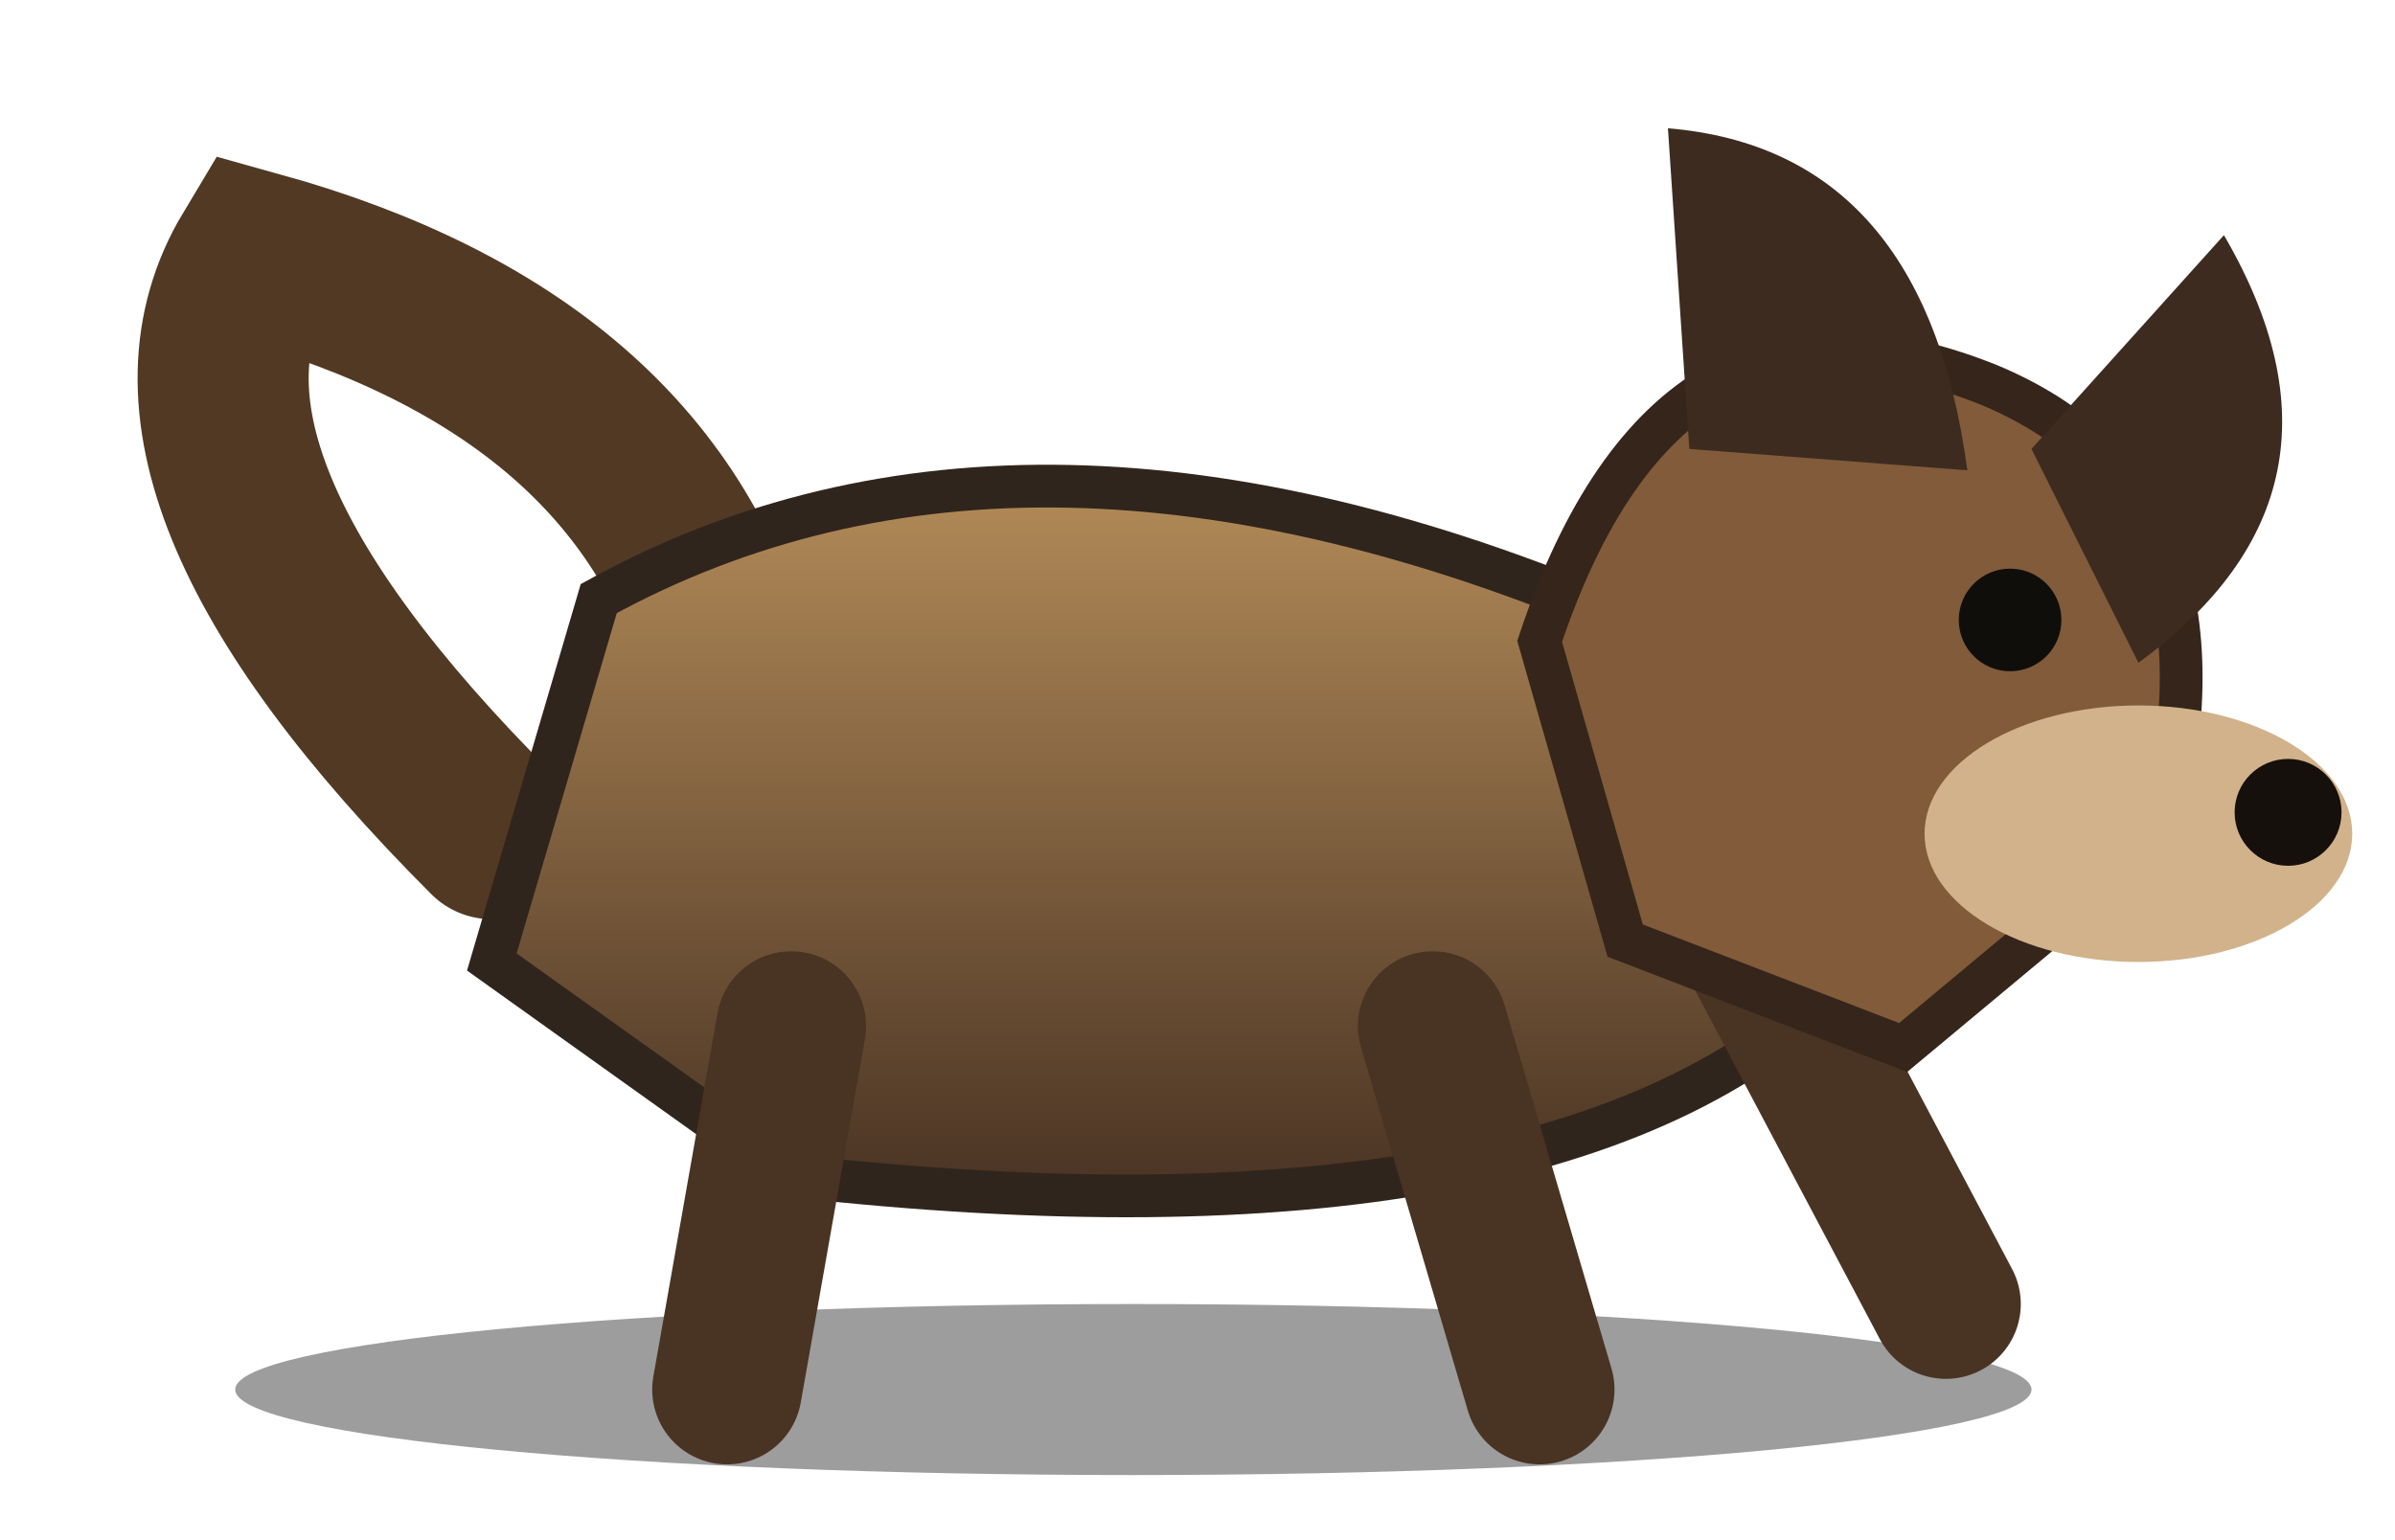
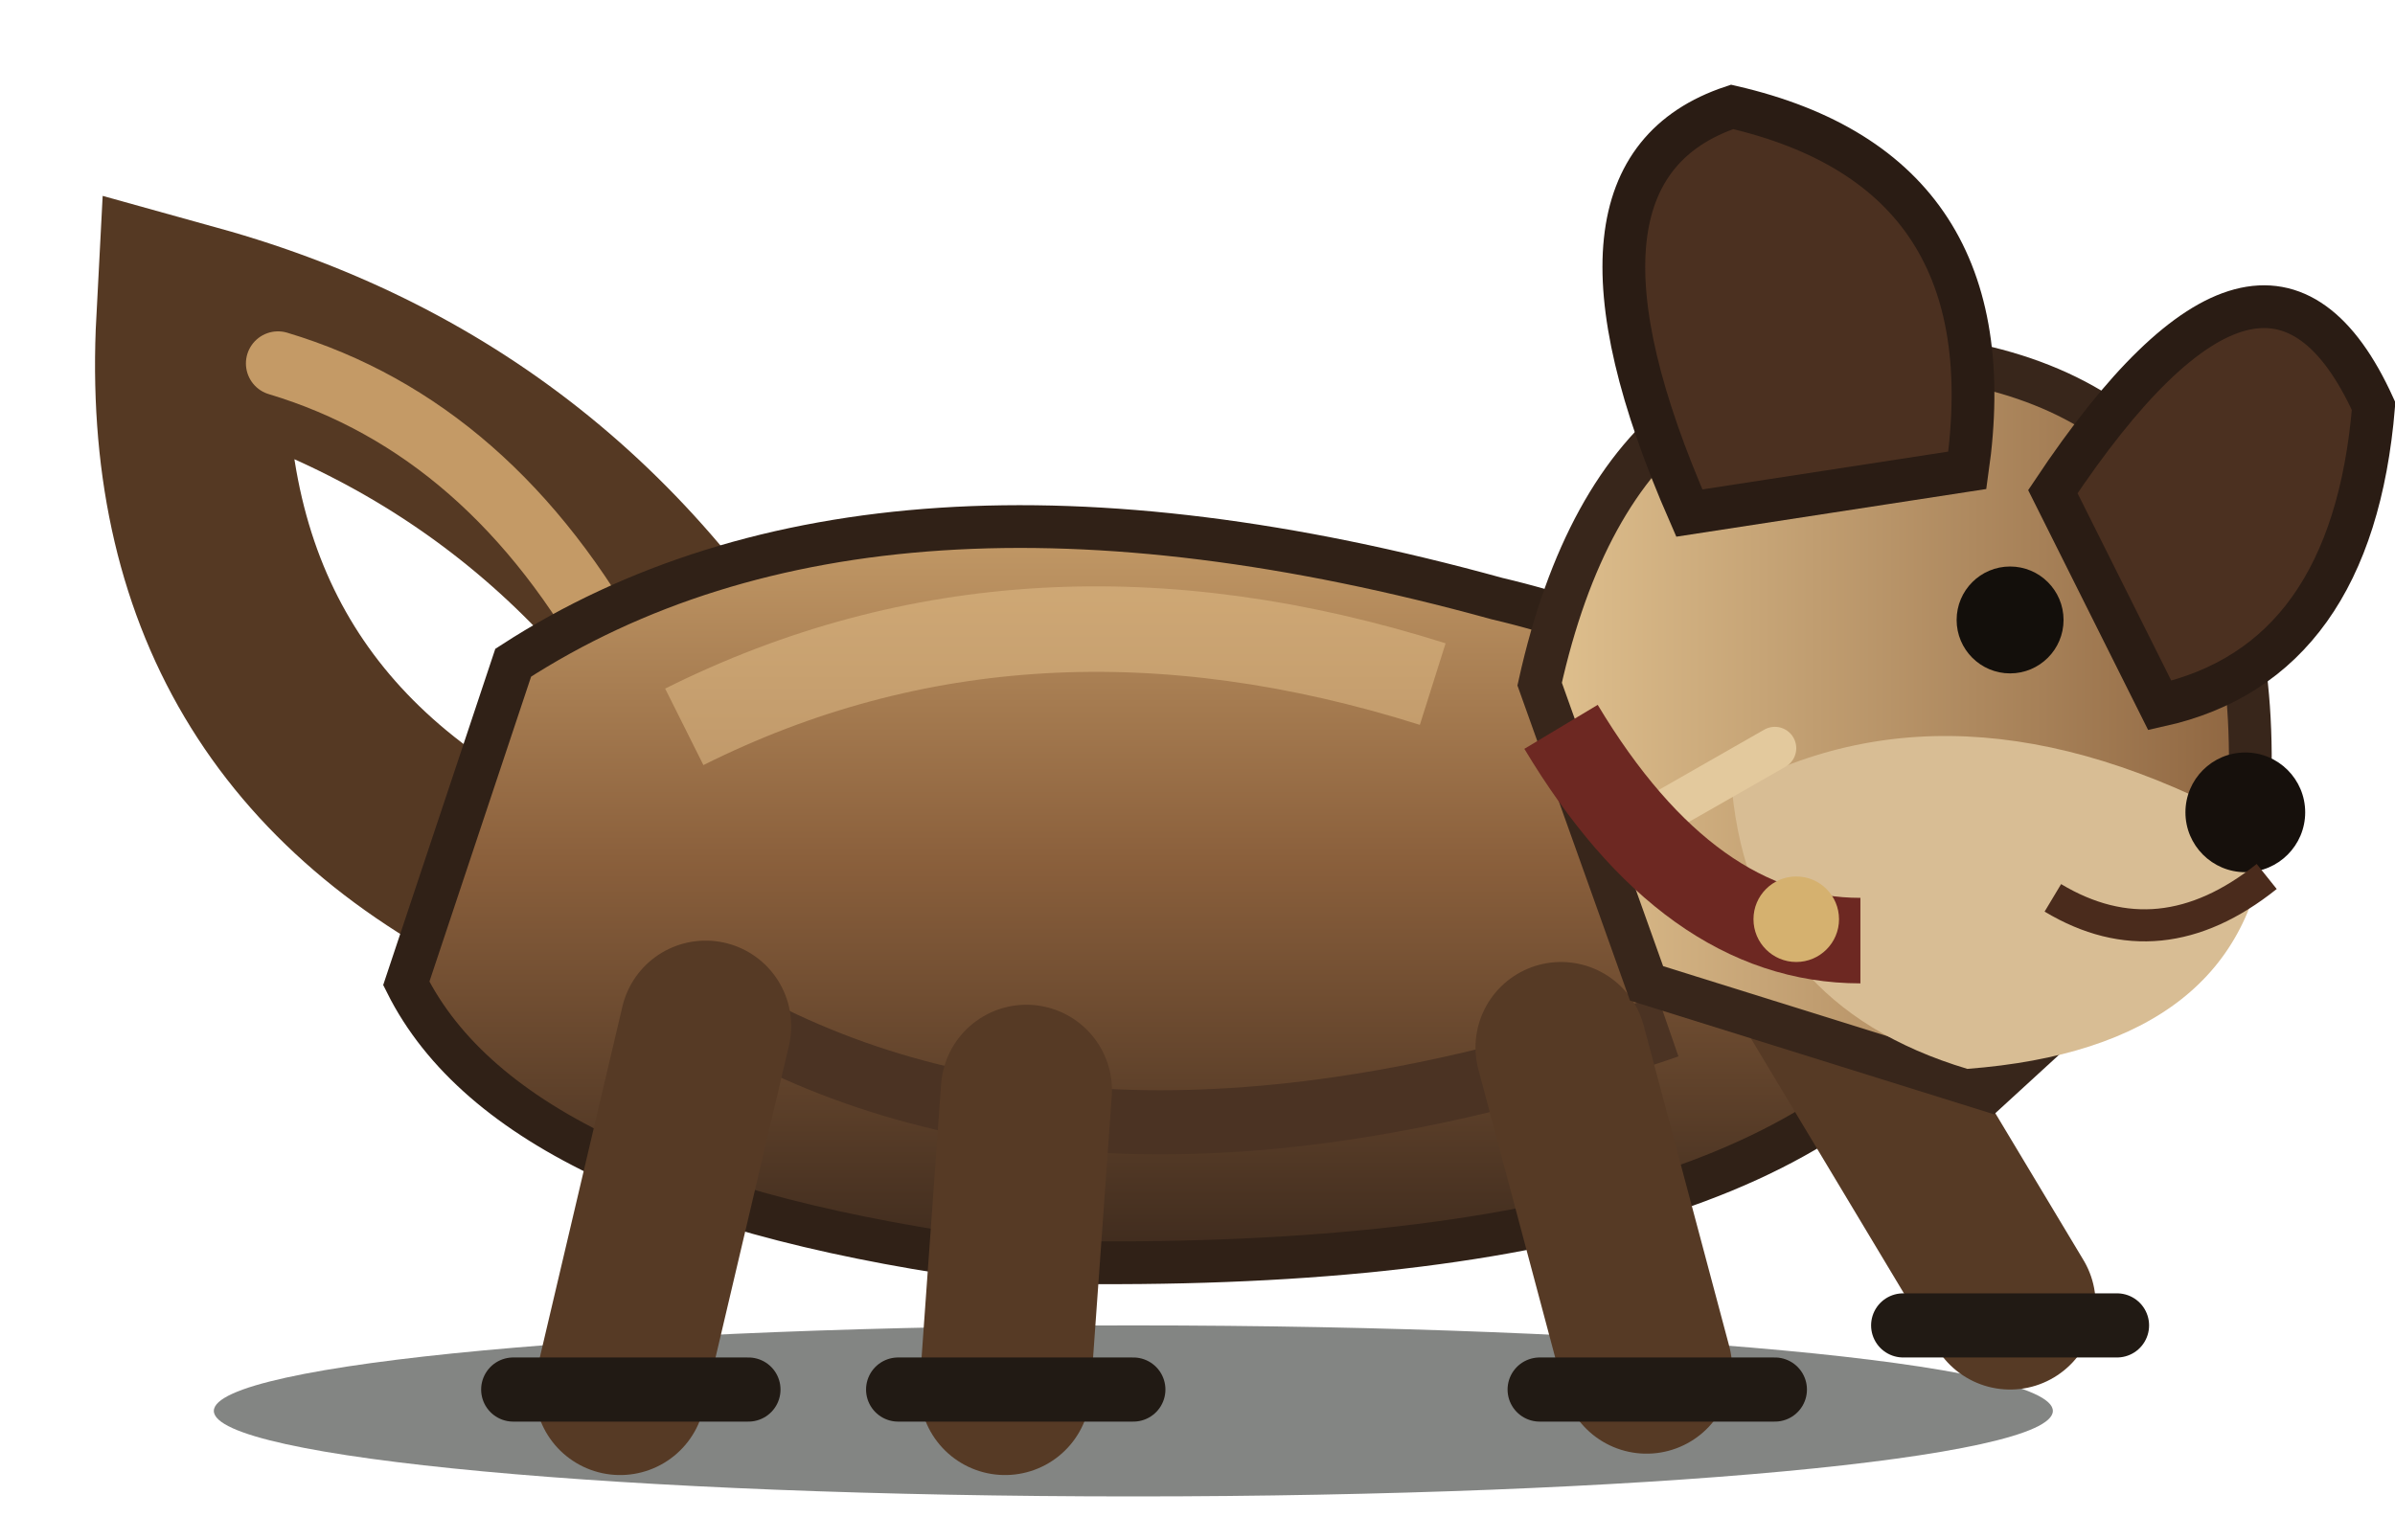
<svg xmlns="http://www.w3.org/2000/svg" width="112" height="72" viewBox="0 0 112 72">
  <defs>
    <linearGradient id="fur" x2="0" y2="1">
-       <stop stop-color="#b28a58" />
-       <stop offset="1" stop-color="#493323" />
+       <stop stop-color="#c39a67" />
+       <stop offset=".45" stop-color="#8b603c" />
+       <stop offset="1" stop-color="#3d2a1d" />
+     </linearGradient>
+     <linearGradient id="light" x2="1">
+       <stop stop-color="#e0c18f" />
+       <stop offset="1" stop-color="#8e6540" />
    </linearGradient>
  </defs>
-   <ellipse cx="53" cy="65" rx="42" ry="4" fill="#080b08" opacity=".4" />
-   <path d="M23 39Q6 22 12 12Q30 17 34 31" fill="none" stroke="#513923" stroke-width="8" stroke-linecap="round" />
-   <path d="M28 28Q48 17 76 29L86 46Q73 59 37 55L23 45Z" fill="url(#fur)" stroke="#30251c" stroke-width="2" />
-   <path d="M37 48L34 65M67 48L72 65M82 44L91 61" stroke="#493323" stroke-width="7" stroke-linecap="round" />
-   <path d="M72 30Q78 12 93 18Q105 23 101 39L89 49 76 44Z" fill="#815b3a" stroke="#35251b" stroke-width="2" />
-   <path d="M79 21L78 6Q90 7 92 22M95 21L104 11Q111 23 100 31" fill="#3d2b20" />
-   <ellipse cx="100" cy="39" rx="10" ry="6" fill="#d2b28a" />
-   <circle cx="94" cy="29" r="2.4" fill="#100e0b" />
-   <circle cx="107" cy="38" r="2.5" fill="#16100c" />
+   <ellipse cx="53" cy="66" rx="43" ry="4" fill="#080b08" opacity=".5" />
+   <path d="M25 42Q8 34 9 15Q27 20 36 37" fill="none" stroke="#553923" stroke-width="9" stroke-linecap="round" />
+   <path d="M13 17Q23 20 29 31" fill="none" stroke="#c49a66" stroke-width="3" stroke-linecap="round" />
+   <path d="M24 31Q41 20 70 28Q87 32 91 47Q82 60 47 59Q24 56 19 46Z" fill="url(#fur)" stroke="#302117" stroke-width="2" />
+   <path d="M32 34Q48 26 67 32" fill="none" stroke="#e0bc87" stroke-width="4" opacity=".55" />
+   <path d="M35 48Q52 57 78 48" fill="none" stroke="#4b3323" stroke-width="3" />
+   <path d="M33 48L29 65M48 51L47 65M73 49L77 64M85 46L94 61" stroke="#563a25" stroke-width="8" stroke-linecap="round" />
+   <path d="M24 65h11M42 65h11M72 65h11M89 62h10" stroke="#211a14" stroke-width="3" stroke-linecap="round" />
+   <path d="M72 32Q76 14 92 17Q107 20 105 40L93 51 77 46Z" fill="url(#light)" stroke="#38261b" stroke-width="2" />
+   <path d="M79 24Q72 8 81 5Q94 8 92 22Z" fill="#4b3020" stroke="#2a1c14" stroke-width="2" />
+   <path d="M96 23Q106 8 111 19Q110 31 101 33Z" fill="#4b3020" stroke="#2a1c14" stroke-width="2" />
+   <path d="M81 37Q92 31 106 39Q105 49 92 50Q82 47 81 37Z" fill="#d8bd94" />
+   <circle cx="94" cy="29" r="2.5" fill="#130f0b" />
+   <circle cx="105" cy="38" r="2.8" fill="#16100c" />
+   <path d="M96 42Q101 45 106 41" fill="none" stroke="#4a2b1c" stroke-width="1.5" />
+   <path d="M83 35L76 39" stroke="#e3c99d" stroke-width="2" stroke-linecap="round" />
+   <path d="M73 34Q79 44 87 44" fill="none" stroke="#6d2822" stroke-width="4" />
+   <circle cx="84" cy="43" r="2" fill="#d5b16f" />
</svg>
